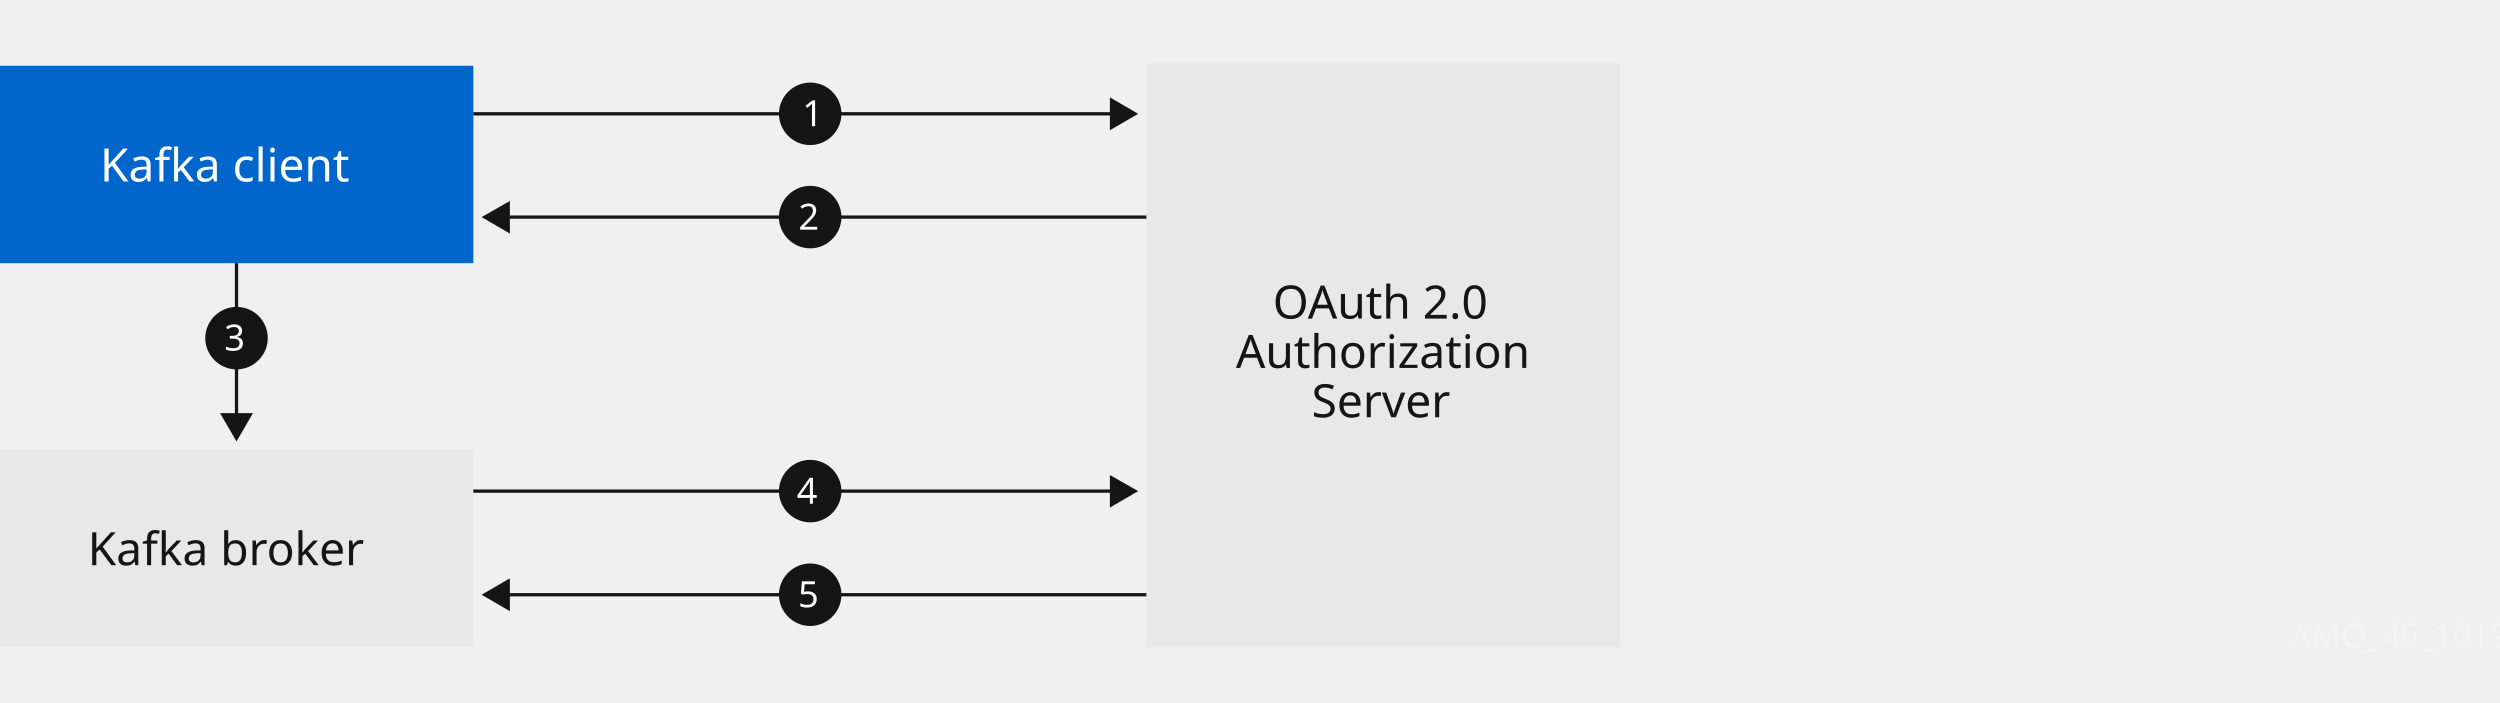
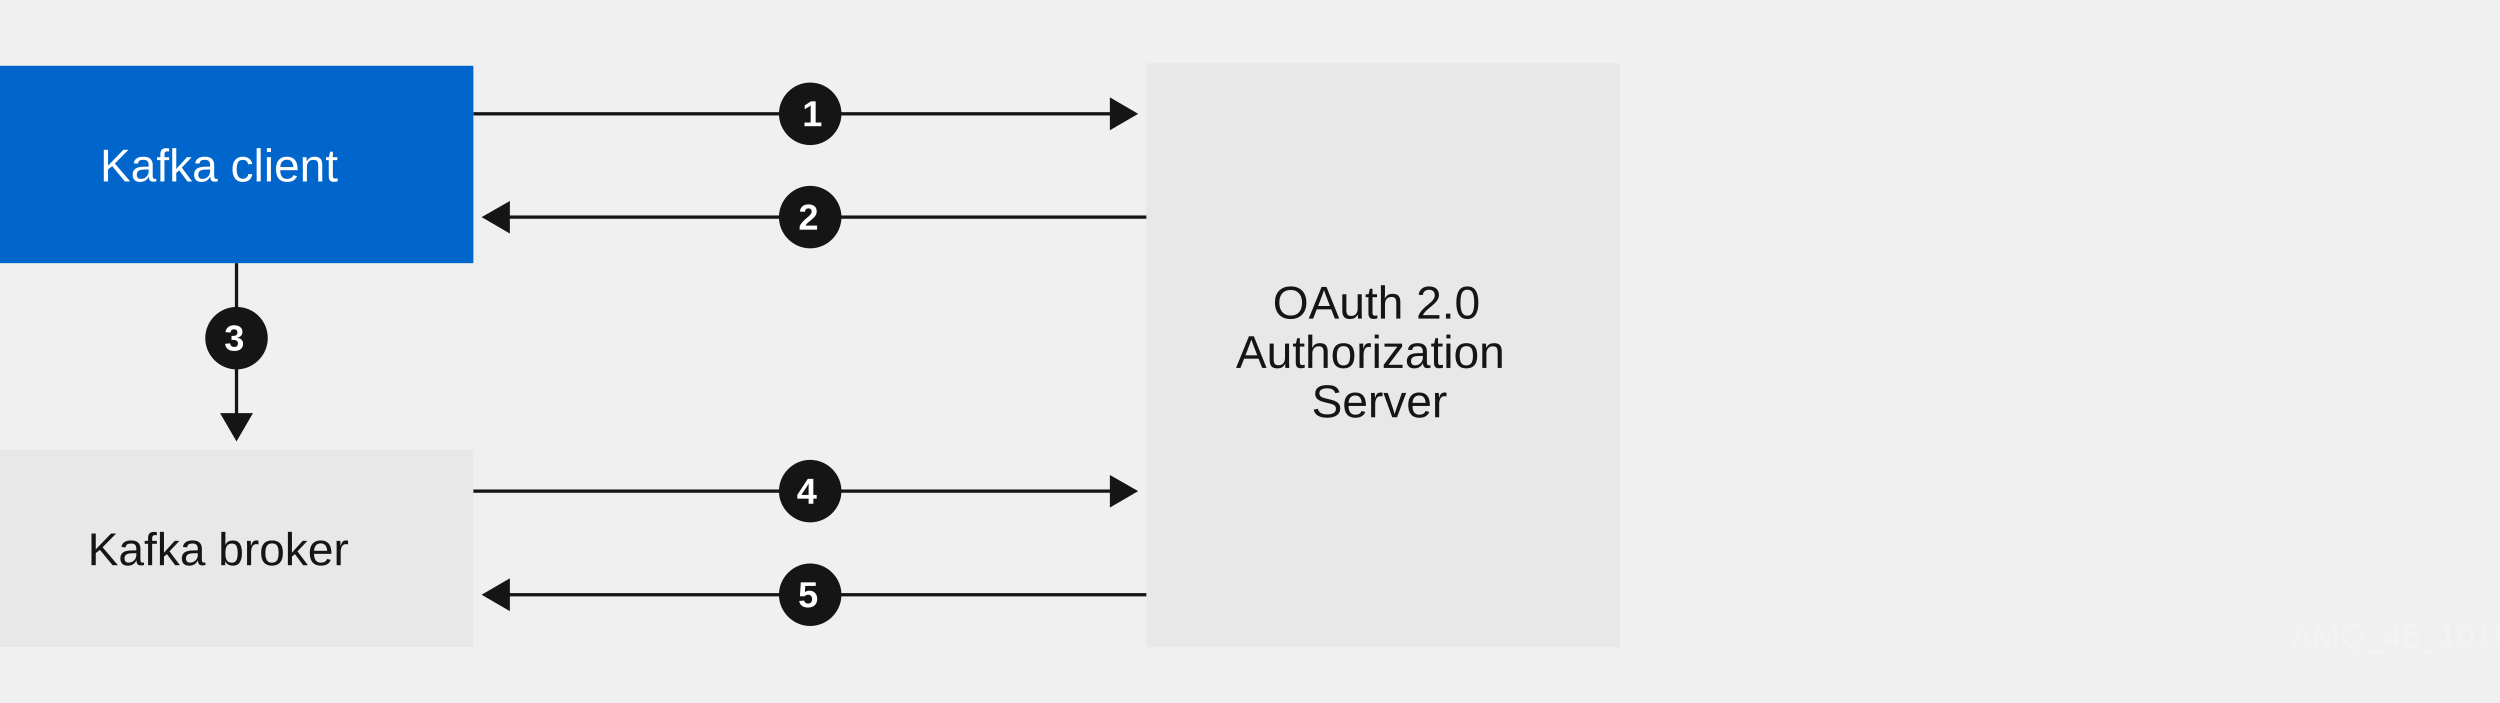
<svg xmlns="http://www.w3.org/2000/svg" version="1.1" id="Layer_1" x="0" y="0" viewBox="0 0 760 213.7" xml:space="preserve">
-   <style>.st0{fill:#e8e8e8}.st1{fill:none}.st3{fill:#151515}.st4{fill:none;stroke:#151515;stroke-miterlimit:10}.st5{font-family:'RedHatText-Medium'}.st6{font-size:14px}.st10{fill:#fff}.st11{font-family:'RedHatText-Bold'}.st12{font-size:11px}</style>
+   <style>.st0{fill:#e8e8e8}.st1{fill:none}.st3{fill:#151515}.st4{fill:none;stroke:#151515;stroke-miterlimit:10}.st5{font-family:RedHatText,"Red Hat Text",Overpass,"Helvetica Neue",Arial,sans-serif;font-weight:500}.st6{font-size:14px}.st10{fill:#fff}.st11{font-family:RedHatText,"Red Hat Text",Overpass,"Helvetica Neue",Arial,sans-serif;font-weight:700}.st12{font-size:11px}</style>
  <path class="st1" d="M0 0h760v20H0z" />
  <path class="st0" d="M348.5 19.2h144v177.6h-144z" />
  <text transform="translate(386.926 96.85)">
    <tspan x="0" y="0" class="st3 st5 st6">OAuth 2.0</tspan>
    <tspan x="-11.2" y="15" class="st3 st5 st6">Authorization</tspan>
    <tspan x="11.8" y="30" class="st3 st5 st6">Server</tspan>
  </text>
-   <text transform="translate(696.263 196.73)" font-size="10" font-family="RedHatText-Regular" fill="#f3f3f3">AMQ_46_1019</text>
+   <text transform="translate(696.263 196.73)" font-size="10" font-family="RedHatText,&quot;Red Hat Text&quot;,Overpass,&quot;Helvetica Neue&quot;,Arial,sans-serif" fill="#f3f3f3">AMQ_46_1019</text>
  <path class="st1" d="M0 173.7h760v40H0z" />
  <path fill="#06c" d="M-.1 20h144v60H-.1z" />
  <text transform="translate(30.398 55.173)" class="st10 st5 st6">Kafka client</text>
  <path class="st0" d="M-.1 136.7h144v60H-.1z" />
  <text transform="translate(26.658 171.822)" class="st3 st5 st6">Kafka broker</text>
  <path class="st4" d="M338.8 149.3H143.9" />
  <path class="st3" d="M337.4 144.4l8.6 4.9-8.6 5z" />
  <path class="st4" d="M348.5 180.8H153.6" />
  <path class="st3" d="M155 175.8l-8.6 5 8.6 5zM255.8 149.3c0 5.2-4.3 9.5-9.5 9.5s-9.5-4.3-9.5-9.5 4.3-9.5 9.5-9.5 9.5 4.3 9.5 9.5z" />
  <text transform="translate(242.207 153.132)" class="st10 st11 st12">4</text>
  <path class="st3" d="M255.8 180.8c0 5.2-4.3 9.5-9.5 9.5s-9.5-4.3-9.5-9.5 4.3-9.5 9.5-9.5 9.5 4.3 9.5 9.5z" />
  <text transform="translate(242.614 184.586)" class="st10 st11 st12">5</text>
  <g>
    <path class="st4" d="M338.8 34.6H143.9" />
    <path class="st3" d="M337.4 29.6l8.6 5-8.6 5z" />
  </g>
  <g>
    <path class="st4" d="M348.5 66H153.6" />
    <path class="st3" d="M155 61.1l-8.6 4.9 8.6 5z" />
  </g>
  <g>
    <path class="st3" d="M255.8 34.6c0 5.2-4.3 9.5-9.5 9.5s-9.5-4.3-9.5-9.5 4.3-9.5 9.5-9.5 9.5 4.2 9.5 9.5z" />
    <text transform="translate(243.885 38.372)" class="st10 st11 st12">1</text>
  </g>
  <g>
    <path class="st3" d="M255.8 66c0 5.2-4.3 9.5-9.5 9.5s-9.5-4.3-9.5-9.5 4.3-9.5 9.5-9.5 9.5 4.3 9.5 9.5z" />
    <text transform="translate(242.718 69.825)" class="st10 st11 st12">2</text>
  </g>
  <g>
    <path class="st4" d="M71.9 80v47.1" />
    <path class="st3" d="M66.9 125.6l5 8.6 5-8.6z" />
  </g>
  <g>
    <path class="st3" d="M81.4 102.8c0 5.2-4.3 9.5-9.5 9.5s-9.5-4.3-9.5-9.5 4.3-9.5 9.5-9.5c5.3 0 9.5 4.2 9.5 9.5z" />
    <text transform="translate(68.174 106.571)" class="st10 st11 st12">3</text>
  </g>
</svg>
